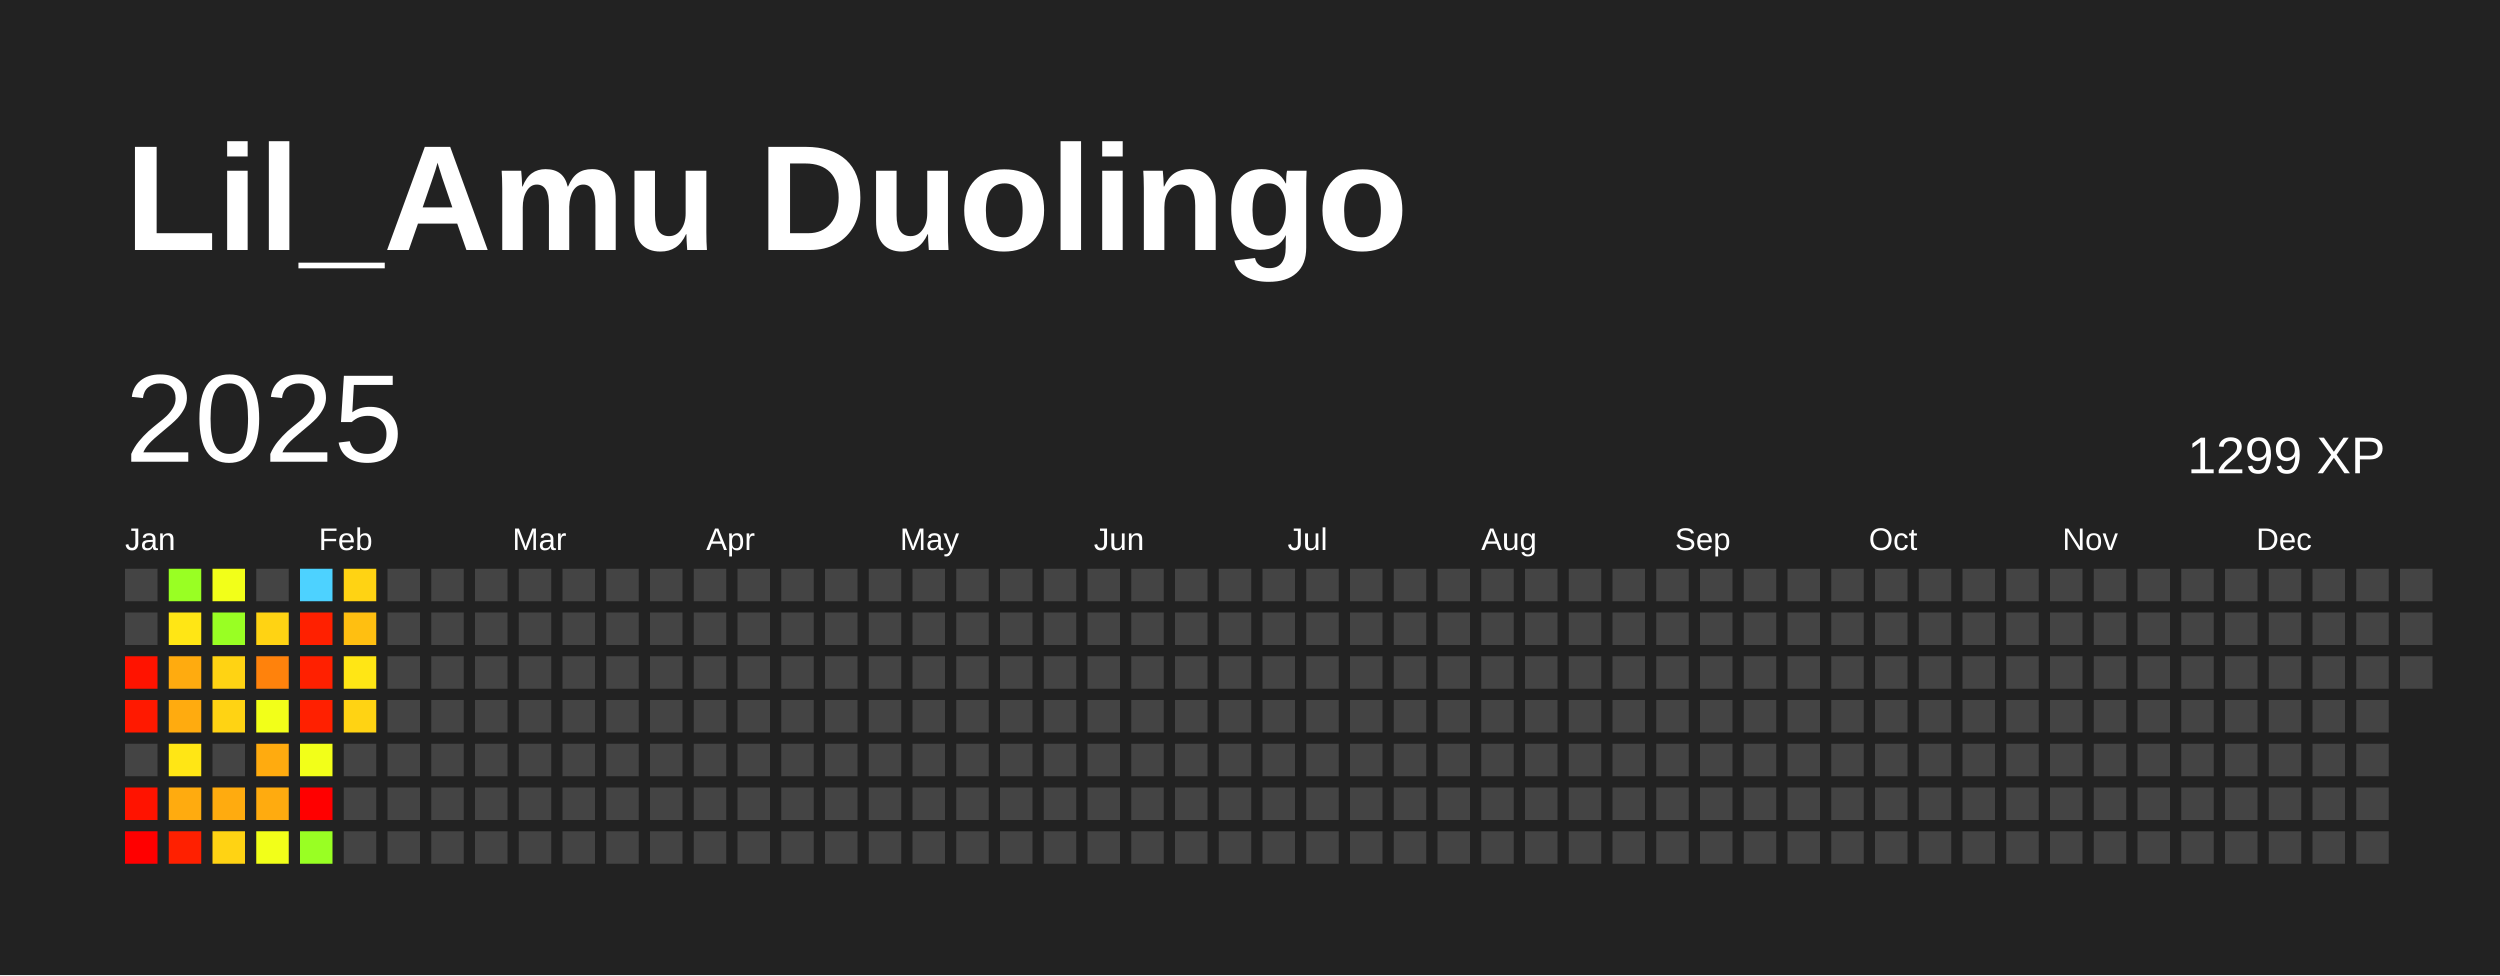
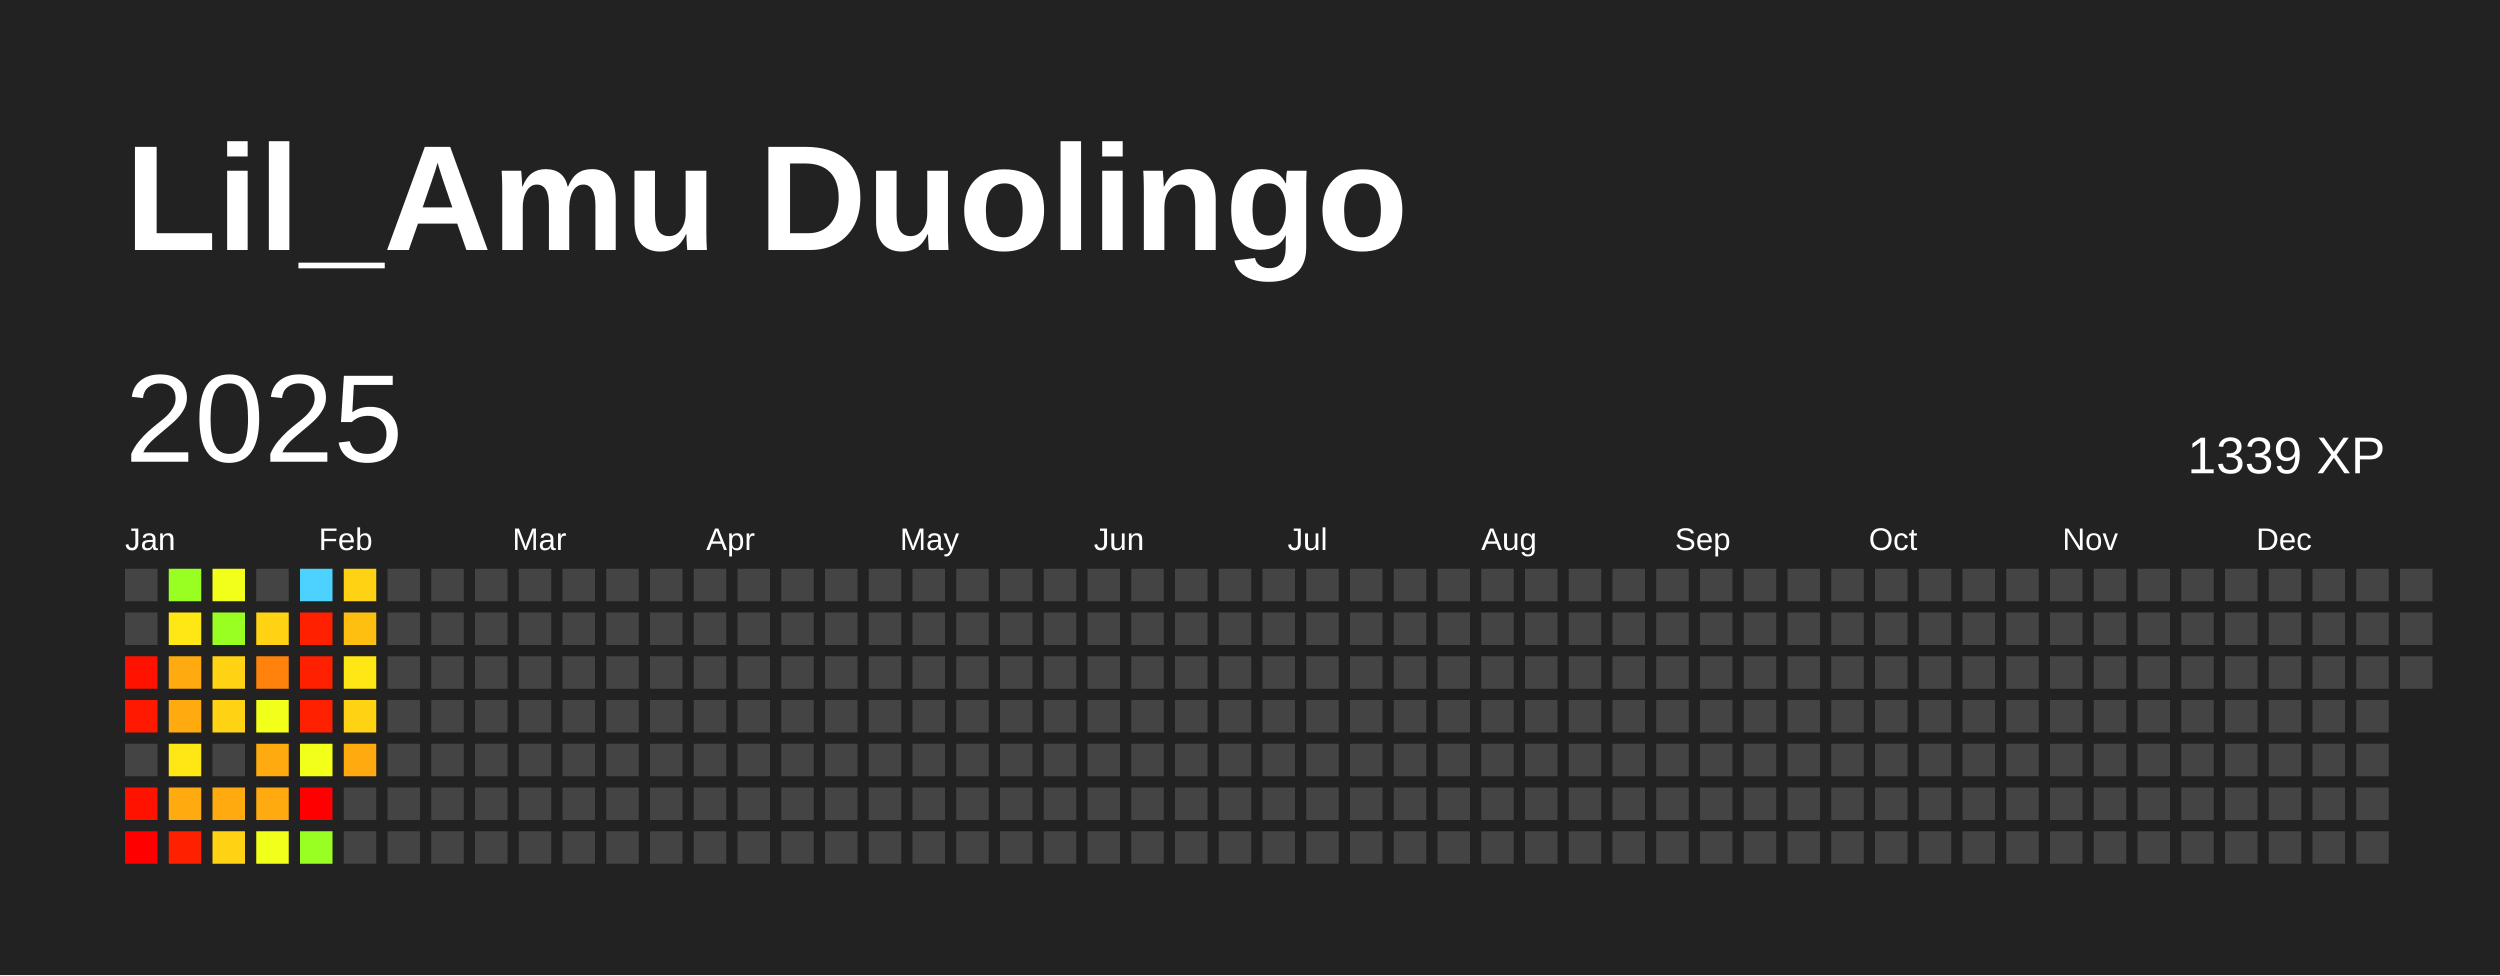
<svg xmlns="http://www.w3.org/2000/svg" baseProfile="full" height="78mm" version="1.1" viewBox="0,0,200,78" width="200mm">
  <defs />
  <rect fill="#222222" height="78" width="200" x="0" y="0" />
  <text fill="#FFFFFF" style="font-size:12px; font-family:Arial; font-weight:bold;" x="10" y="20">Lil_Amu Duolingo</text>
  <text dominant-baseline="hanging" fill="#FFFFFF" style="font-size:10.0px; font-family:Arial;" x="10" y="30">2025</text>
-   <text dominant-baseline="hanging" fill="#FFFFFF" style="font-size:4.125px; font-family:Arial;" x="175" y="35">1299 XP</text>
+   <text dominant-baseline="hanging" fill="#FFFFFF" style="font-size:4.125px; font-family:Arial;" x="175" y="35">1339 XP</text>
  <text fill="#FFFFFF" style="font-size:2.5px; font-family:Arial" x="10.0" y="44">Jan</text>
  <text fill="#FFFFFF" style="font-size:2.5px; font-family:Arial" x="25.5" y="44">Feb</text>
  <text fill="#FFFFFF" style="font-size:2.5px; font-family:Arial" x="41.0" y="44">Mar</text>
  <text fill="#FFFFFF" style="font-size:2.5px; font-family:Arial" x="56.5" y="44">Apr</text>
  <text fill="#FFFFFF" style="font-size:2.5px; font-family:Arial" x="72.0" y="44">May</text>
  <text fill="#FFFFFF" style="font-size:2.5px; font-family:Arial" x="87.5" y="44">Jun</text>
  <text fill="#FFFFFF" style="font-size:2.5px; font-family:Arial" x="103.0" y="44">Jul</text>
  <text fill="#FFFFFF" style="font-size:2.5px; font-family:Arial" x="118.5" y="44">Aug</text>
  <text fill="#FFFFFF" style="font-size:2.5px; font-family:Arial" x="134.0" y="44">Sep</text>
  <text fill="#FFFFFF" style="font-size:2.5px; font-family:Arial" x="149.5" y="44">Oct</text>
  <text fill="#FFFFFF" style="font-size:2.5px; font-family:Arial" x="165.0" y="44">Nov</text>
  <text fill="#FFFFFF" style="font-size:2.5px; font-family:Arial" x="180.5" y="44">Dec</text>
  <rect fill="#444444" height="2.6" width="2.6" x="10.0" y="45.5" />
  <rect fill="#444444" height="2.6" width="2.6" x="10.0" y="49.0" />
  <rect fill="#ff1300" height="2.6" width="2.6" x="10.0" y="52.5" />
  <rect fill="#ff1900" height="2.6" width="2.6" x="10.0" y="56.0" />
  <rect fill="#444444" height="2.6" width="2.6" x="10.0" y="59.5" />
  <rect fill="#ff1300" height="2.6" width="2.6" x="10.0" y="63.0" />
  <rect fill="red" height="2.6" width="2.6" x="10.0" y="66.5" />
  <rect fill="#99ff23" height="2.6" width="2.6" x="13.5" y="45.5" />
  <rect fill="#ffe615" height="2.6" width="2.6" x="13.5" y="49.0" />
  <rect fill="#ffab0f" height="2.6" width="2.6" x="13.5" y="52.5" />
  <rect fill="#ffab0f" height="2.6" width="2.6" x="13.5" y="56.0" />
  <rect fill="#ffe615" height="2.6" width="2.6" x="13.5" y="59.5" />
  <rect fill="#ffab0f" height="2.6" width="2.6" x="13.5" y="63.0" />
  <rect fill="#ff2000" height="2.6" width="2.6" x="13.5" y="66.5" />
  <rect fill="#f2ff19" height="2.6" width="2.6" x="17.0" y="45.5" />
  <rect fill="#99ff23" height="2.6" width="2.6" x="17.0" y="49.0" />
  <rect fill="#ffd313" height="2.6" width="2.6" x="17.0" y="52.5" />
  <rect fill="#ffd313" height="2.6" width="2.6" x="17.0" y="56.0" />
  <rect fill="#444444" height="2.6" width="2.6" x="17.0" y="59.5" />
  <rect fill="#ffab0f" height="2.6" width="2.6" x="17.0" y="63.0" />
  <rect fill="#ffd313" height="2.6" width="2.6" x="17.0" y="66.5" />
  <rect fill="#444444" height="2.6" width="2.6" x="20.5" y="45.5" />
  <rect fill="#ffd313" height="2.6" width="2.6" x="20.5" y="49.0" />
  <rect fill="#ff820c" height="2.6" width="2.6" x="20.5" y="52.5" />
  <rect fill="#f2ff19" height="2.6" width="2.6" x="20.5" y="56.0" />
  <rect fill="#ffab0f" height="2.6" width="2.6" x="20.5" y="59.5" />
  <rect fill="#ffab0f" height="2.6" width="2.6" x="20.5" y="63.0" />
  <rect fill="#f2ff19" height="2.6" width="2.6" x="20.5" y="66.5" />
  <rect fill="#4dd2ff" height="2.6" width="2.6" x="24.0" y="45.5" />
  <rect fill="#ff2000" height="2.6" width="2.6" x="24.0" y="49.0" />
  <rect fill="#ff2000" height="2.6" width="2.6" x="24.0" y="52.5" />
  <rect fill="#ff2000" height="2.6" width="2.6" x="24.0" y="56.0" />
  <rect fill="#f2ff19" height="2.6" width="2.6" x="24.0" y="59.5" />
  <rect fill="red" height="2.6" width="2.6" x="24.0" y="63.0" />
  <rect fill="#99ff23" height="2.6" width="2.6" x="24.0" y="66.5" />
  <rect fill="#ffd313" height="2.6" width="2.6" x="27.5" y="45.5" />
  <rect fill="#ffbf11" height="2.6" width="2.6" x="27.5" y="49.0" />
  <rect fill="#ffe615" height="2.6" width="2.6" x="27.5" y="52.5" />
  <rect fill="#ffd313" height="2.6" width="2.6" x="27.5" y="56.0" />
-   <rect fill="#444444" height="2.6" width="2.6" x="27.5" y="59.5" />
+   <rect fill="#ffab0f" height="2.6" width="2.6" x="27.5" y="59.5" />
  <rect fill="#444444" height="2.6" width="2.6" x="27.5" y="63.0" />
  <rect fill="#444444" height="2.6" width="2.6" x="27.5" y="66.5" />
  <rect fill="#444444" height="2.6" width="2.6" x="31.0" y="45.5" />
  <rect fill="#444444" height="2.6" width="2.6" x="31.0" y="49.0" />
  <rect fill="#444444" height="2.6" width="2.6" x="31.0" y="52.5" />
  <rect fill="#444444" height="2.6" width="2.6" x="31.0" y="56.0" />
  <rect fill="#444444" height="2.6" width="2.6" x="31.0" y="59.5" />
  <rect fill="#444444" height="2.6" width="2.6" x="31.0" y="63.0" />
  <rect fill="#444444" height="2.6" width="2.6" x="31.0" y="66.5" />
  <rect fill="#444444" height="2.6" width="2.6" x="34.5" y="45.5" />
  <rect fill="#444444" height="2.6" width="2.6" x="34.5" y="49.0" />
  <rect fill="#444444" height="2.6" width="2.6" x="34.5" y="52.5" />
  <rect fill="#444444" height="2.6" width="2.6" x="34.5" y="56.0" />
  <rect fill="#444444" height="2.6" width="2.6" x="34.5" y="59.5" />
  <rect fill="#444444" height="2.6" width="2.6" x="34.5" y="63.0" />
  <rect fill="#444444" height="2.6" width="2.6" x="34.5" y="66.5" />
  <rect fill="#444444" height="2.6" width="2.6" x="38.0" y="45.5" />
  <rect fill="#444444" height="2.6" width="2.6" x="38.0" y="49.0" />
  <rect fill="#444444" height="2.6" width="2.6" x="38.0" y="52.5" />
  <rect fill="#444444" height="2.6" width="2.6" x="38.0" y="56.0" />
  <rect fill="#444444" height="2.6" width="2.6" x="38.0" y="59.5" />
  <rect fill="#444444" height="2.6" width="2.6" x="38.0" y="63.0" />
  <rect fill="#444444" height="2.6" width="2.6" x="38.0" y="66.5" />
  <rect fill="#444444" height="2.6" width="2.6" x="41.5" y="45.5" />
  <rect fill="#444444" height="2.6" width="2.6" x="41.5" y="49.0" />
  <rect fill="#444444" height="2.6" width="2.6" x="41.5" y="52.5" />
  <rect fill="#444444" height="2.6" width="2.6" x="41.5" y="56.0" />
  <rect fill="#444444" height="2.6" width="2.6" x="41.5" y="59.5" />
  <rect fill="#444444" height="2.6" width="2.6" x="41.5" y="63.0" />
  <rect fill="#444444" height="2.6" width="2.6" x="41.5" y="66.5" />
  <rect fill="#444444" height="2.6" width="2.6" x="45.0" y="45.5" />
  <rect fill="#444444" height="2.6" width="2.6" x="45.0" y="49.0" />
  <rect fill="#444444" height="2.6" width="2.6" x="45.0" y="52.5" />
  <rect fill="#444444" height="2.6" width="2.6" x="45.0" y="56.0" />
  <rect fill="#444444" height="2.6" width="2.6" x="45.0" y="59.5" />
  <rect fill="#444444" height="2.6" width="2.6" x="45.0" y="63.0" />
  <rect fill="#444444" height="2.6" width="2.6" x="45.0" y="66.5" />
  <rect fill="#444444" height="2.6" width="2.6" x="48.5" y="45.5" />
  <rect fill="#444444" height="2.6" width="2.6" x="48.5" y="49.0" />
  <rect fill="#444444" height="2.6" width="2.6" x="48.5" y="52.5" />
  <rect fill="#444444" height="2.6" width="2.6" x="48.5" y="56.0" />
  <rect fill="#444444" height="2.6" width="2.6" x="48.5" y="59.5" />
  <rect fill="#444444" height="2.6" width="2.6" x="48.5" y="63.0" />
  <rect fill="#444444" height="2.6" width="2.6" x="48.5" y="66.5" />
  <rect fill="#444444" height="2.6" width="2.6" x="52.0" y="45.5" />
  <rect fill="#444444" height="2.6" width="2.6" x="52.0" y="49.0" />
  <rect fill="#444444" height="2.6" width="2.6" x="52.0" y="52.5" />
  <rect fill="#444444" height="2.6" width="2.6" x="52.0" y="56.0" />
  <rect fill="#444444" height="2.6" width="2.6" x="52.0" y="59.5" />
  <rect fill="#444444" height="2.6" width="2.6" x="52.0" y="63.0" />
  <rect fill="#444444" height="2.6" width="2.6" x="52.0" y="66.5" />
  <rect fill="#444444" height="2.6" width="2.6" x="55.5" y="45.5" />
  <rect fill="#444444" height="2.6" width="2.6" x="55.5" y="49.0" />
  <rect fill="#444444" height="2.6" width="2.6" x="55.5" y="52.5" />
  <rect fill="#444444" height="2.6" width="2.6" x="55.5" y="56.0" />
  <rect fill="#444444" height="2.6" width="2.6" x="55.5" y="59.5" />
  <rect fill="#444444" height="2.6" width="2.6" x="55.5" y="63.0" />
  <rect fill="#444444" height="2.6" width="2.6" x="55.5" y="66.5" />
  <rect fill="#444444" height="2.6" width="2.6" x="59.0" y="45.5" />
  <rect fill="#444444" height="2.6" width="2.6" x="59.0" y="49.0" />
  <rect fill="#444444" height="2.6" width="2.6" x="59.0" y="52.5" />
  <rect fill="#444444" height="2.6" width="2.6" x="59.0" y="56.0" />
  <rect fill="#444444" height="2.6" width="2.6" x="59.0" y="59.5" />
  <rect fill="#444444" height="2.6" width="2.6" x="59.0" y="63.0" />
  <rect fill="#444444" height="2.6" width="2.6" x="59.0" y="66.5" />
  <rect fill="#444444" height="2.6" width="2.6" x="62.5" y="45.5" />
  <rect fill="#444444" height="2.6" width="2.6" x="62.5" y="49.0" />
  <rect fill="#444444" height="2.6" width="2.6" x="62.5" y="52.5" />
  <rect fill="#444444" height="2.6" width="2.6" x="62.5" y="56.0" />
  <rect fill="#444444" height="2.6" width="2.6" x="62.5" y="59.5" />
  <rect fill="#444444" height="2.6" width="2.6" x="62.5" y="63.0" />
  <rect fill="#444444" height="2.6" width="2.6" x="62.5" y="66.5" />
  <rect fill="#444444" height="2.6" width="2.6" x="66.0" y="45.5" />
  <rect fill="#444444" height="2.6" width="2.6" x="66.0" y="49.0" />
  <rect fill="#444444" height="2.6" width="2.6" x="66.0" y="52.5" />
  <rect fill="#444444" height="2.6" width="2.6" x="66.0" y="56.0" />
  <rect fill="#444444" height="2.6" width="2.6" x="66.0" y="59.5" />
  <rect fill="#444444" height="2.6" width="2.6" x="66.0" y="63.0" />
  <rect fill="#444444" height="2.6" width="2.6" x="66.0" y="66.5" />
  <rect fill="#444444" height="2.6" width="2.6" x="69.5" y="45.5" />
  <rect fill="#444444" height="2.6" width="2.6" x="69.5" y="49.0" />
  <rect fill="#444444" height="2.6" width="2.6" x="69.5" y="52.5" />
  <rect fill="#444444" height="2.6" width="2.6" x="69.5" y="56.0" />
  <rect fill="#444444" height="2.6" width="2.6" x="69.5" y="59.5" />
  <rect fill="#444444" height="2.6" width="2.6" x="69.5" y="63.0" />
  <rect fill="#444444" height="2.6" width="2.6" x="69.5" y="66.5" />
  <rect fill="#444444" height="2.6" width="2.6" x="73.0" y="45.5" />
  <rect fill="#444444" height="2.6" width="2.6" x="73.0" y="49.0" />
  <rect fill="#444444" height="2.6" width="2.6" x="73.0" y="52.5" />
  <rect fill="#444444" height="2.6" width="2.6" x="73.0" y="56.0" />
  <rect fill="#444444" height="2.6" width="2.6" x="73.0" y="59.5" />
  <rect fill="#444444" height="2.6" width="2.6" x="73.0" y="63.0" />
  <rect fill="#444444" height="2.6" width="2.6" x="73.0" y="66.5" />
  <rect fill="#444444" height="2.6" width="2.6" x="76.5" y="45.5" />
  <rect fill="#444444" height="2.6" width="2.6" x="76.5" y="49.0" />
  <rect fill="#444444" height="2.6" width="2.6" x="76.5" y="52.5" />
  <rect fill="#444444" height="2.6" width="2.6" x="76.5" y="56.0" />
  <rect fill="#444444" height="2.6" width="2.6" x="76.5" y="59.5" />
  <rect fill="#444444" height="2.6" width="2.6" x="76.5" y="63.0" />
  <rect fill="#444444" height="2.6" width="2.6" x="76.5" y="66.5" />
  <rect fill="#444444" height="2.6" width="2.6" x="80.0" y="45.5" />
  <rect fill="#444444" height="2.6" width="2.6" x="80.0" y="49.0" />
  <rect fill="#444444" height="2.6" width="2.6" x="80.0" y="52.5" />
  <rect fill="#444444" height="2.6" width="2.6" x="80.0" y="56.0" />
  <rect fill="#444444" height="2.6" width="2.6" x="80.0" y="59.5" />
  <rect fill="#444444" height="2.6" width="2.6" x="80.0" y="63.0" />
  <rect fill="#444444" height="2.6" width="2.6" x="80.0" y="66.5" />
  <rect fill="#444444" height="2.6" width="2.6" x="83.5" y="45.5" />
  <rect fill="#444444" height="2.6" width="2.6" x="83.5" y="49.0" />
  <rect fill="#444444" height="2.6" width="2.6" x="83.5" y="52.5" />
  <rect fill="#444444" height="2.6" width="2.6" x="83.5" y="56.0" />
  <rect fill="#444444" height="2.6" width="2.6" x="83.5" y="59.5" />
  <rect fill="#444444" height="2.6" width="2.6" x="83.5" y="63.0" />
  <rect fill="#444444" height="2.6" width="2.6" x="83.5" y="66.5" />
  <rect fill="#444444" height="2.6" width="2.6" x="87.0" y="45.5" />
  <rect fill="#444444" height="2.6" width="2.6" x="87.0" y="49.0" />
  <rect fill="#444444" height="2.6" width="2.6" x="87.0" y="52.5" />
  <rect fill="#444444" height="2.6" width="2.6" x="87.0" y="56.0" />
  <rect fill="#444444" height="2.6" width="2.6" x="87.0" y="59.5" />
  <rect fill="#444444" height="2.6" width="2.6" x="87.0" y="63.0" />
  <rect fill="#444444" height="2.6" width="2.6" x="87.0" y="66.5" />
  <rect fill="#444444" height="2.6" width="2.6" x="90.5" y="45.5" />
  <rect fill="#444444" height="2.6" width="2.6" x="90.5" y="49.0" />
  <rect fill="#444444" height="2.6" width="2.6" x="90.5" y="52.5" />
  <rect fill="#444444" height="2.6" width="2.6" x="90.5" y="56.0" />
  <rect fill="#444444" height="2.6" width="2.6" x="90.5" y="59.5" />
  <rect fill="#444444" height="2.6" width="2.6" x="90.5" y="63.0" />
  <rect fill="#444444" height="2.6" width="2.6" x="90.5" y="66.5" />
  <rect fill="#444444" height="2.6" width="2.6" x="94.0" y="45.5" />
  <rect fill="#444444" height="2.6" width="2.6" x="94.0" y="49.0" />
  <rect fill="#444444" height="2.6" width="2.6" x="94.0" y="52.5" />
  <rect fill="#444444" height="2.6" width="2.6" x="94.0" y="56.0" />
  <rect fill="#444444" height="2.6" width="2.6" x="94.0" y="59.5" />
  <rect fill="#444444" height="2.6" width="2.6" x="94.0" y="63.0" />
  <rect fill="#444444" height="2.6" width="2.6" x="94.0" y="66.5" />
  <rect fill="#444444" height="2.6" width="2.6" x="97.5" y="45.5" />
  <rect fill="#444444" height="2.6" width="2.6" x="97.5" y="49.0" />
  <rect fill="#444444" height="2.6" width="2.6" x="97.5" y="52.5" />
  <rect fill="#444444" height="2.6" width="2.6" x="97.5" y="56.0" />
  <rect fill="#444444" height="2.6" width="2.6" x="97.5" y="59.5" />
  <rect fill="#444444" height="2.6" width="2.6" x="97.5" y="63.0" />
  <rect fill="#444444" height="2.6" width="2.6" x="97.5" y="66.5" />
  <rect fill="#444444" height="2.6" width="2.6" x="101.0" y="45.5" />
  <rect fill="#444444" height="2.6" width="2.6" x="101.0" y="49.0" />
  <rect fill="#444444" height="2.6" width="2.6" x="101.0" y="52.5" />
  <rect fill="#444444" height="2.6" width="2.6" x="101.0" y="56.0" />
  <rect fill="#444444" height="2.6" width="2.6" x="101.0" y="59.5" />
  <rect fill="#444444" height="2.6" width="2.6" x="101.0" y="63.0" />
  <rect fill="#444444" height="2.6" width="2.6" x="101.0" y="66.5" />
  <rect fill="#444444" height="2.6" width="2.6" x="104.5" y="45.5" />
  <rect fill="#444444" height="2.6" width="2.6" x="104.5" y="49.0" />
  <rect fill="#444444" height="2.6" width="2.6" x="104.5" y="52.5" />
  <rect fill="#444444" height="2.6" width="2.6" x="104.5" y="56.0" />
  <rect fill="#444444" height="2.6" width="2.6" x="104.5" y="59.5" />
  <rect fill="#444444" height="2.6" width="2.6" x="104.5" y="63.0" />
  <rect fill="#444444" height="2.6" width="2.6" x="104.5" y="66.5" />
  <rect fill="#444444" height="2.6" width="2.6" x="108.0" y="45.5" />
  <rect fill="#444444" height="2.6" width="2.6" x="108.0" y="49.0" />
  <rect fill="#444444" height="2.6" width="2.6" x="108.0" y="52.5" />
  <rect fill="#444444" height="2.6" width="2.6" x="108.0" y="56.0" />
  <rect fill="#444444" height="2.6" width="2.6" x="108.0" y="59.5" />
  <rect fill="#444444" height="2.6" width="2.6" x="108.0" y="63.0" />
  <rect fill="#444444" height="2.6" width="2.6" x="108.0" y="66.5" />
  <rect fill="#444444" height="2.6" width="2.6" x="111.5" y="45.5" />
  <rect fill="#444444" height="2.6" width="2.6" x="111.5" y="49.0" />
  <rect fill="#444444" height="2.6" width="2.6" x="111.5" y="52.5" />
  <rect fill="#444444" height="2.6" width="2.6" x="111.5" y="56.0" />
  <rect fill="#444444" height="2.6" width="2.6" x="111.5" y="59.5" />
  <rect fill="#444444" height="2.6" width="2.6" x="111.5" y="63.0" />
  <rect fill="#444444" height="2.6" width="2.6" x="111.5" y="66.5" />
  <rect fill="#444444" height="2.6" width="2.6" x="115.0" y="45.5" />
  <rect fill="#444444" height="2.6" width="2.6" x="115.0" y="49.0" />
  <rect fill="#444444" height="2.6" width="2.6" x="115.0" y="52.5" />
  <rect fill="#444444" height="2.6" width="2.6" x="115.0" y="56.0" />
  <rect fill="#444444" height="2.6" width="2.6" x="115.0" y="59.5" />
  <rect fill="#444444" height="2.6" width="2.6" x="115.0" y="63.0" />
  <rect fill="#444444" height="2.6" width="2.6" x="115.0" y="66.5" />
  <rect fill="#444444" height="2.6" width="2.6" x="118.5" y="45.5" />
  <rect fill="#444444" height="2.6" width="2.6" x="118.5" y="49.0" />
  <rect fill="#444444" height="2.6" width="2.6" x="118.5" y="52.5" />
  <rect fill="#444444" height="2.6" width="2.6" x="118.5" y="56.0" />
  <rect fill="#444444" height="2.6" width="2.6" x="118.5" y="59.5" />
  <rect fill="#444444" height="2.6" width="2.6" x="118.5" y="63.0" />
  <rect fill="#444444" height="2.6" width="2.6" x="118.5" y="66.5" />
  <rect fill="#444444" height="2.6" width="2.6" x="122.0" y="45.5" />
  <rect fill="#444444" height="2.6" width="2.6" x="122.0" y="49.0" />
  <rect fill="#444444" height="2.6" width="2.6" x="122.0" y="52.5" />
  <rect fill="#444444" height="2.6" width="2.6" x="122.0" y="56.0" />
  <rect fill="#444444" height="2.6" width="2.6" x="122.0" y="59.5" />
  <rect fill="#444444" height="2.6" width="2.6" x="122.0" y="63.0" />
  <rect fill="#444444" height="2.6" width="2.6" x="122.0" y="66.5" />
  <rect fill="#444444" height="2.6" width="2.6" x="125.5" y="45.5" />
  <rect fill="#444444" height="2.6" width="2.6" x="125.5" y="49.0" />
  <rect fill="#444444" height="2.6" width="2.6" x="125.5" y="52.5" />
  <rect fill="#444444" height="2.6" width="2.6" x="125.5" y="56.0" />
  <rect fill="#444444" height="2.6" width="2.6" x="125.5" y="59.5" />
  <rect fill="#444444" height="2.6" width="2.6" x="125.5" y="63.0" />
  <rect fill="#444444" height="2.6" width="2.6" x="125.5" y="66.5" />
  <rect fill="#444444" height="2.6" width="2.6" x="129.0" y="45.5" />
  <rect fill="#444444" height="2.6" width="2.6" x="129.0" y="49.0" />
  <rect fill="#444444" height="2.6" width="2.6" x="129.0" y="52.5" />
  <rect fill="#444444" height="2.6" width="2.6" x="129.0" y="56.0" />
  <rect fill="#444444" height="2.6" width="2.6" x="129.0" y="59.5" />
  <rect fill="#444444" height="2.6" width="2.6" x="129.0" y="63.0" />
  <rect fill="#444444" height="2.6" width="2.6" x="129.0" y="66.5" />
  <rect fill="#444444" height="2.6" width="2.6" x="132.5" y="45.5" />
  <rect fill="#444444" height="2.6" width="2.6" x="132.5" y="49.0" />
  <rect fill="#444444" height="2.6" width="2.6" x="132.5" y="52.5" />
  <rect fill="#444444" height="2.6" width="2.6" x="132.5" y="56.0" />
  <rect fill="#444444" height="2.6" width="2.6" x="132.5" y="59.5" />
  <rect fill="#444444" height="2.6" width="2.6" x="132.5" y="63.0" />
  <rect fill="#444444" height="2.6" width="2.6" x="132.5" y="66.5" />
  <rect fill="#444444" height="2.6" width="2.6" x="136.0" y="45.5" />
  <rect fill="#444444" height="2.6" width="2.6" x="136.0" y="49.0" />
  <rect fill="#444444" height="2.6" width="2.6" x="136.0" y="52.5" />
  <rect fill="#444444" height="2.6" width="2.6" x="136.0" y="56.0" />
  <rect fill="#444444" height="2.6" width="2.6" x="136.0" y="59.5" />
  <rect fill="#444444" height="2.6" width="2.6" x="136.0" y="63.0" />
  <rect fill="#444444" height="2.6" width="2.6" x="136.0" y="66.5" />
  <rect fill="#444444" height="2.6" width="2.6" x="139.5" y="45.5" />
  <rect fill="#444444" height="2.6" width="2.6" x="139.5" y="49.0" />
  <rect fill="#444444" height="2.6" width="2.6" x="139.5" y="52.5" />
  <rect fill="#444444" height="2.6" width="2.6" x="139.5" y="56.0" />
  <rect fill="#444444" height="2.6" width="2.6" x="139.5" y="59.5" />
  <rect fill="#444444" height="2.6" width="2.6" x="139.5" y="63.0" />
  <rect fill="#444444" height="2.6" width="2.6" x="139.5" y="66.5" />
  <rect fill="#444444" height="2.6" width="2.6" x="143.0" y="45.5" />
  <rect fill="#444444" height="2.6" width="2.6" x="143.0" y="49.0" />
  <rect fill="#444444" height="2.6" width="2.6" x="143.0" y="52.5" />
  <rect fill="#444444" height="2.6" width="2.6" x="143.0" y="56.0" />
  <rect fill="#444444" height="2.6" width="2.6" x="143.0" y="59.5" />
  <rect fill="#444444" height="2.6" width="2.6" x="143.0" y="63.0" />
  <rect fill="#444444" height="2.6" width="2.6" x="143.0" y="66.5" />
  <rect fill="#444444" height="2.6" width="2.6" x="146.5" y="45.5" />
  <rect fill="#444444" height="2.6" width="2.6" x="146.5" y="49.0" />
  <rect fill="#444444" height="2.6" width="2.6" x="146.5" y="52.5" />
  <rect fill="#444444" height="2.6" width="2.6" x="146.5" y="56.0" />
  <rect fill="#444444" height="2.6" width="2.6" x="146.5" y="59.5" />
  <rect fill="#444444" height="2.6" width="2.6" x="146.5" y="63.0" />
  <rect fill="#444444" height="2.6" width="2.6" x="146.5" y="66.5" />
  <rect fill="#444444" height="2.6" width="2.6" x="150.0" y="45.5" />
  <rect fill="#444444" height="2.6" width="2.6" x="150.0" y="49.0" />
  <rect fill="#444444" height="2.6" width="2.6" x="150.0" y="52.5" />
  <rect fill="#444444" height="2.6" width="2.6" x="150.0" y="56.0" />
  <rect fill="#444444" height="2.6" width="2.6" x="150.0" y="59.5" />
  <rect fill="#444444" height="2.6" width="2.6" x="150.0" y="63.0" />
  <rect fill="#444444" height="2.6" width="2.6" x="150.0" y="66.5" />
  <rect fill="#444444" height="2.6" width="2.6" x="153.5" y="45.5" />
  <rect fill="#444444" height="2.6" width="2.6" x="153.5" y="49.0" />
  <rect fill="#444444" height="2.6" width="2.6" x="153.5" y="52.5" />
  <rect fill="#444444" height="2.6" width="2.6" x="153.5" y="56.0" />
  <rect fill="#444444" height="2.6" width="2.6" x="153.5" y="59.5" />
  <rect fill="#444444" height="2.6" width="2.6" x="153.5" y="63.0" />
  <rect fill="#444444" height="2.6" width="2.6" x="153.5" y="66.5" />
  <rect fill="#444444" height="2.6" width="2.6" x="157.0" y="45.5" />
  <rect fill="#444444" height="2.6" width="2.6" x="157.0" y="49.0" />
  <rect fill="#444444" height="2.6" width="2.6" x="157.0" y="52.5" />
  <rect fill="#444444" height="2.6" width="2.6" x="157.0" y="56.0" />
  <rect fill="#444444" height="2.6" width="2.6" x="157.0" y="59.5" />
  <rect fill="#444444" height="2.6" width="2.6" x="157.0" y="63.0" />
  <rect fill="#444444" height="2.6" width="2.6" x="157.0" y="66.5" />
  <rect fill="#444444" height="2.6" width="2.6" x="160.5" y="45.5" />
  <rect fill="#444444" height="2.6" width="2.6" x="160.5" y="49.0" />
  <rect fill="#444444" height="2.6" width="2.6" x="160.5" y="52.5" />
  <rect fill="#444444" height="2.6" width="2.6" x="160.5" y="56.0" />
  <rect fill="#444444" height="2.6" width="2.6" x="160.5" y="59.5" />
  <rect fill="#444444" height="2.6" width="2.6" x="160.5" y="63.0" />
  <rect fill="#444444" height="2.6" width="2.6" x="160.5" y="66.5" />
  <rect fill="#444444" height="2.6" width="2.6" x="164.0" y="45.5" />
  <rect fill="#444444" height="2.6" width="2.6" x="164.0" y="49.0" />
  <rect fill="#444444" height="2.6" width="2.6" x="164.0" y="52.5" />
  <rect fill="#444444" height="2.6" width="2.6" x="164.0" y="56.0" />
  <rect fill="#444444" height="2.6" width="2.6" x="164.0" y="59.5" />
  <rect fill="#444444" height="2.6" width="2.6" x="164.0" y="63.0" />
  <rect fill="#444444" height="2.6" width="2.6" x="164.0" y="66.5" />
  <rect fill="#444444" height="2.6" width="2.6" x="167.5" y="45.5" />
  <rect fill="#444444" height="2.6" width="2.6" x="167.5" y="49.0" />
  <rect fill="#444444" height="2.6" width="2.6" x="167.5" y="52.5" />
  <rect fill="#444444" height="2.6" width="2.6" x="167.5" y="56.0" />
  <rect fill="#444444" height="2.6" width="2.6" x="167.5" y="59.5" />
  <rect fill="#444444" height="2.6" width="2.6" x="167.5" y="63.0" />
  <rect fill="#444444" height="2.6" width="2.6" x="167.5" y="66.5" />
  <rect fill="#444444" height="2.6" width="2.6" x="171.0" y="45.5" />
  <rect fill="#444444" height="2.6" width="2.6" x="171.0" y="49.0" />
  <rect fill="#444444" height="2.6" width="2.6" x="171.0" y="52.5" />
  <rect fill="#444444" height="2.6" width="2.6" x="171.0" y="56.0" />
  <rect fill="#444444" height="2.6" width="2.6" x="171.0" y="59.5" />
  <rect fill="#444444" height="2.6" width="2.6" x="171.0" y="63.0" />
  <rect fill="#444444" height="2.6" width="2.6" x="171.0" y="66.5" />
  <rect fill="#444444" height="2.6" width="2.6" x="174.5" y="45.5" />
  <rect fill="#444444" height="2.6" width="2.6" x="174.5" y="49.0" />
  <rect fill="#444444" height="2.6" width="2.6" x="174.5" y="52.5" />
  <rect fill="#444444" height="2.6" width="2.6" x="174.5" y="56.0" />
  <rect fill="#444444" height="2.6" width="2.6" x="174.5" y="59.5" />
  <rect fill="#444444" height="2.6" width="2.6" x="174.5" y="63.0" />
  <rect fill="#444444" height="2.6" width="2.6" x="174.5" y="66.5" />
  <rect fill="#444444" height="2.6" width="2.6" x="178.0" y="45.5" />
  <rect fill="#444444" height="2.6" width="2.6" x="178.0" y="49.0" />
  <rect fill="#444444" height="2.6" width="2.6" x="178.0" y="52.5" />
  <rect fill="#444444" height="2.6" width="2.6" x="178.0" y="56.0" />
  <rect fill="#444444" height="2.6" width="2.6" x="178.0" y="59.5" />
  <rect fill="#444444" height="2.6" width="2.6" x="178.0" y="63.0" />
  <rect fill="#444444" height="2.6" width="2.6" x="178.0" y="66.5" />
  <rect fill="#444444" height="2.6" width="2.6" x="181.5" y="45.5" />
  <rect fill="#444444" height="2.6" width="2.6" x="181.5" y="49.0" />
  <rect fill="#444444" height="2.6" width="2.6" x="181.5" y="52.5" />
  <rect fill="#444444" height="2.6" width="2.6" x="181.5" y="56.0" />
  <rect fill="#444444" height="2.6" width="2.6" x="181.5" y="59.5" />
  <rect fill="#444444" height="2.6" width="2.6" x="181.5" y="63.0" />
  <rect fill="#444444" height="2.6" width="2.6" x="181.5" y="66.5" />
  <rect fill="#444444" height="2.6" width="2.6" x="185.0" y="45.5" />
  <rect fill="#444444" height="2.6" width="2.6" x="185.0" y="49.0" />
  <rect fill="#444444" height="2.6" width="2.6" x="185.0" y="52.5" />
  <rect fill="#444444" height="2.6" width="2.6" x="185.0" y="56.0" />
  <rect fill="#444444" height="2.6" width="2.6" x="185.0" y="59.5" />
  <rect fill="#444444" height="2.6" width="2.6" x="185.0" y="63.0" />
  <rect fill="#444444" height="2.6" width="2.6" x="185.0" y="66.5" />
  <rect fill="#444444" height="2.6" width="2.6" x="188.5" y="45.5" />
  <rect fill="#444444" height="2.6" width="2.6" x="188.5" y="49.0" />
  <rect fill="#444444" height="2.6" width="2.6" x="188.5" y="52.5" />
  <rect fill="#444444" height="2.6" width="2.6" x="188.5" y="56.0" />
  <rect fill="#444444" height="2.6" width="2.6" x="188.5" y="59.5" />
  <rect fill="#444444" height="2.6" width="2.6" x="188.5" y="63.0" />
  <rect fill="#444444" height="2.6" width="2.6" x="188.5" y="66.5" />
  <rect fill="#444444" height="2.6" width="2.6" x="192.0" y="45.5" />
  <rect fill="#444444" height="2.6" width="2.6" x="192.0" y="49.0" />
  <rect fill="#444444" height="2.6" width="2.6" x="192.0" y="52.5" />
</svg>
